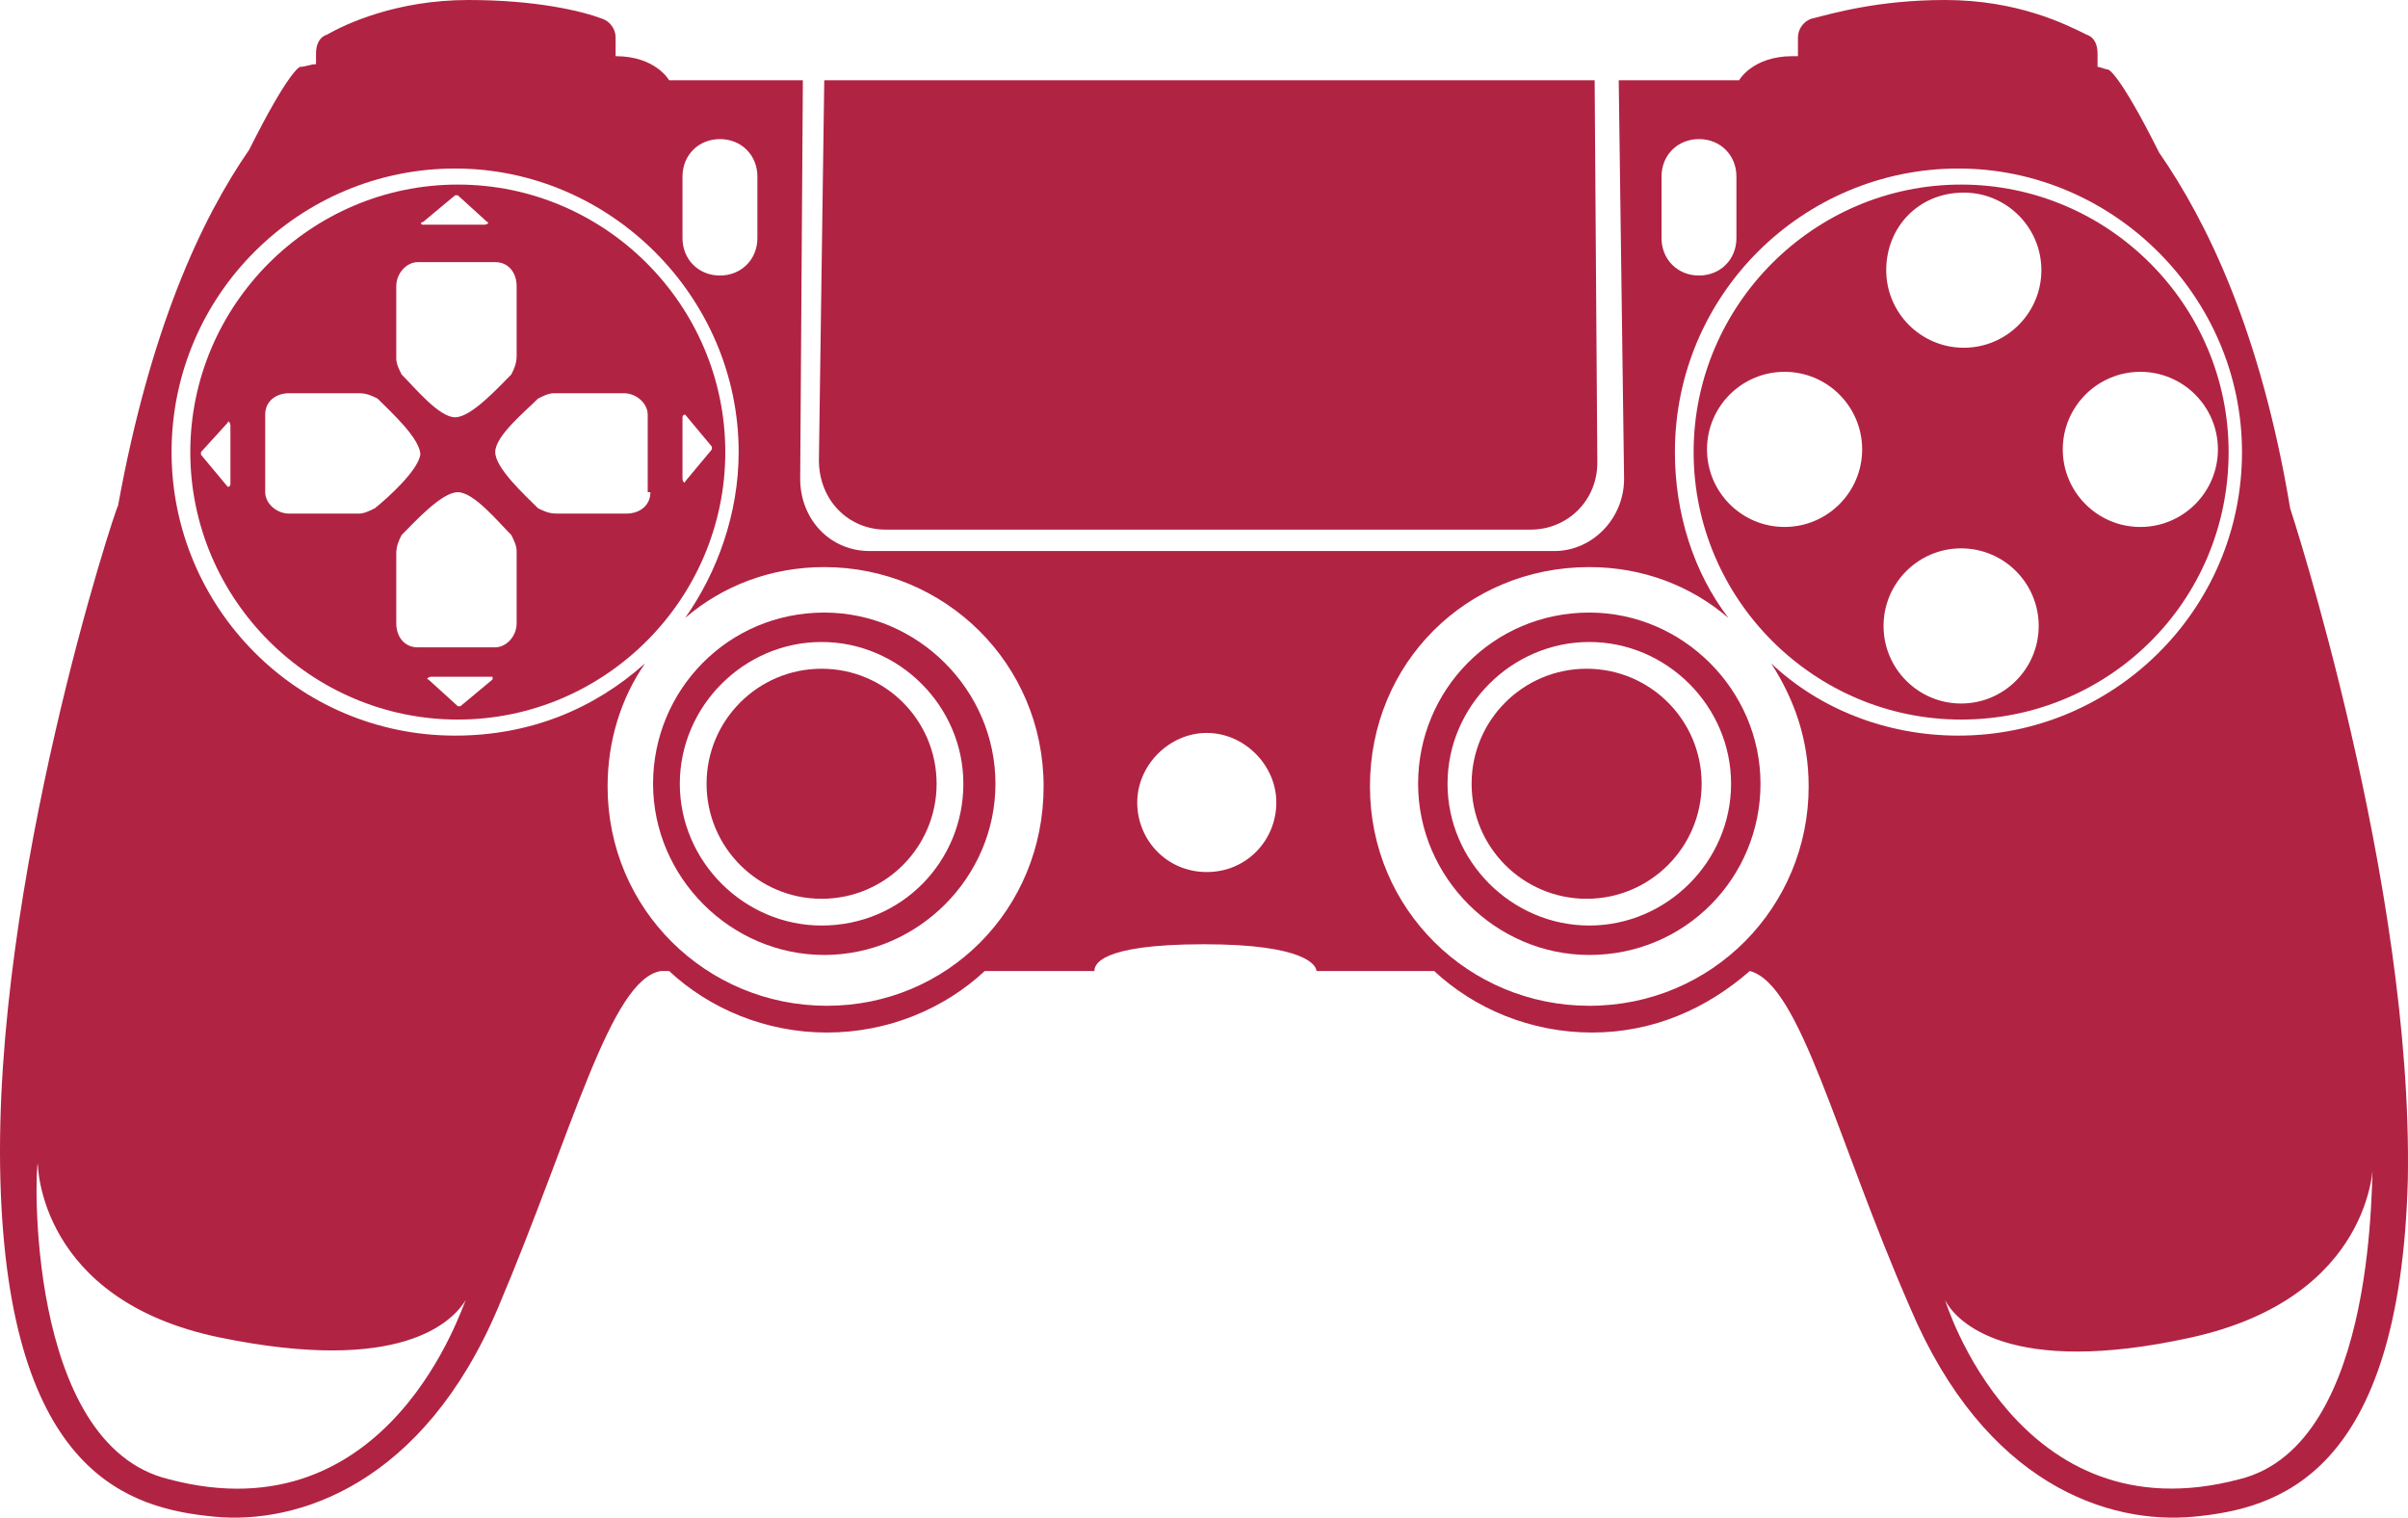
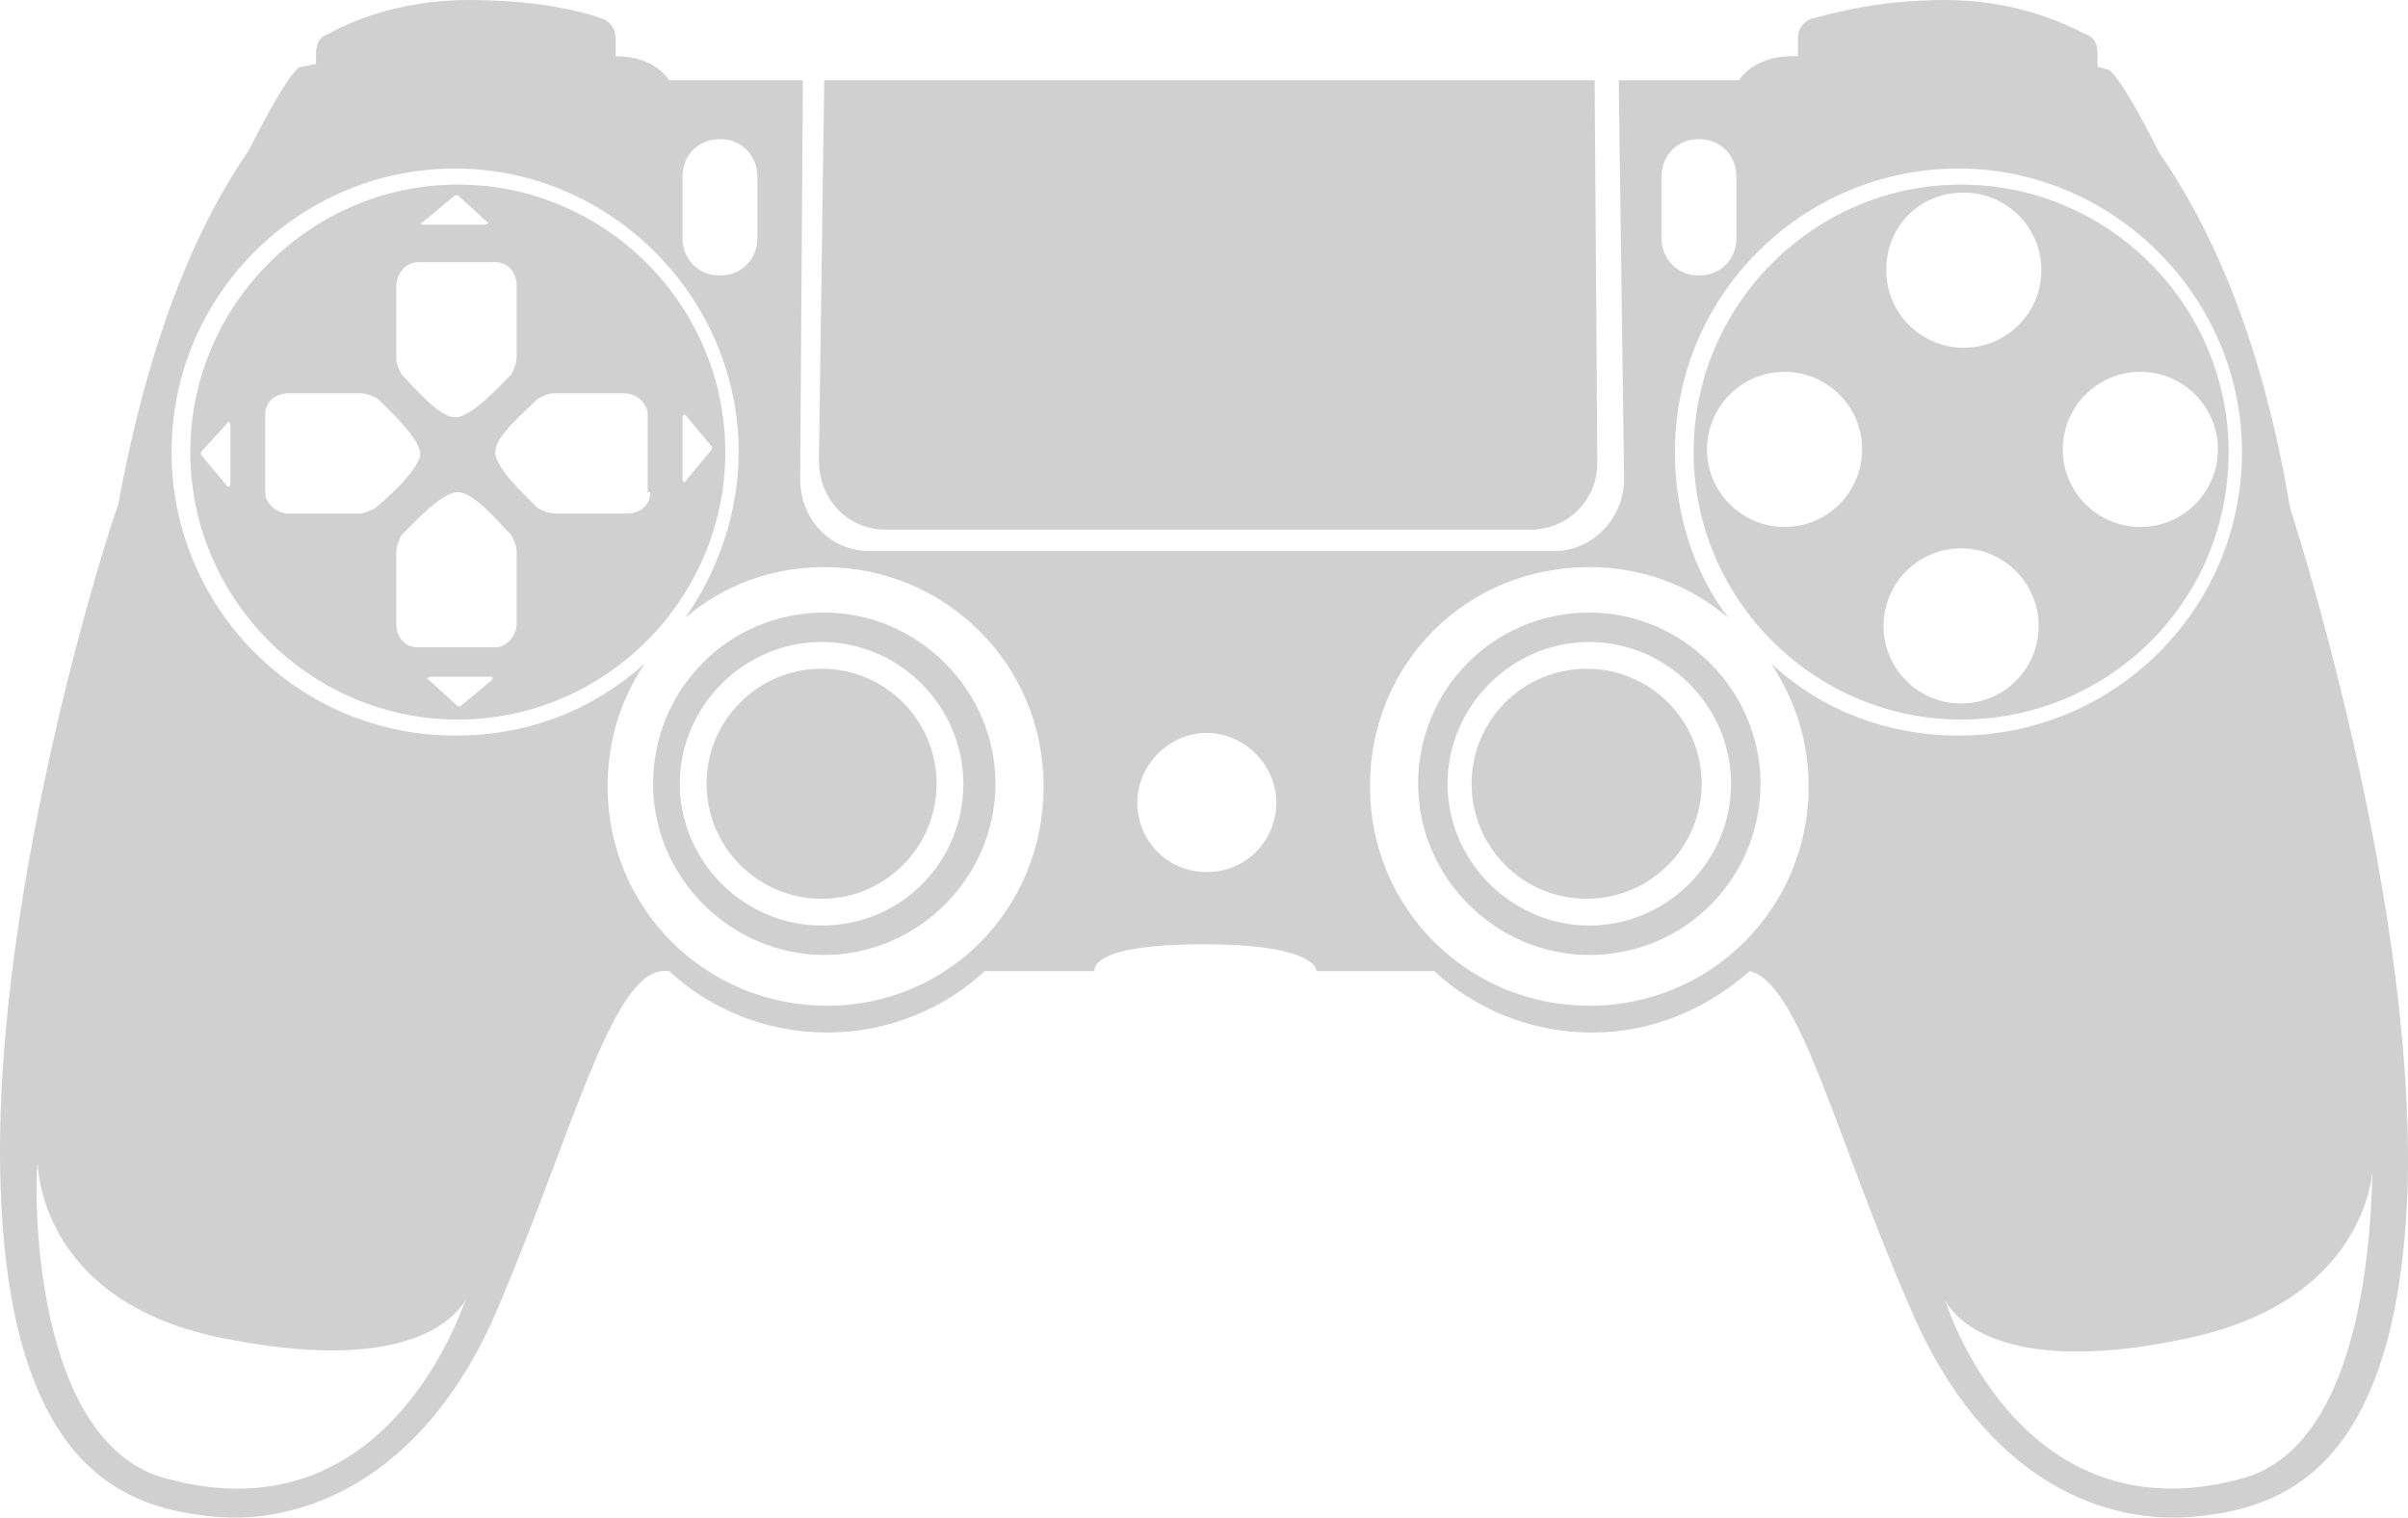
- <svg xmlns="http://www.w3.org/2000/svg" version="1.1" x="0px" y="0px" viewBox="0 0 90.02 56.736" xml:space="preserve" id="svg52" fill="#b12343" width="90.02" height="56.736">
+ <svg xmlns="http://www.w3.org/2000/svg" version="1.1" x="0px" y="0px" viewBox="0 0 90.02 56.736" xml:space="preserve" id="svg52" fill="#D0D0D0" width="90.02" height="56.736">
  <defs id="defs56" />
  <g id="g46" transform="translate(-4.985942,-22)">
    <g id="g44">
      <g id="g6">
        <g id="g4">
          <path d="m 88.3,38.9 c 0,-5.5 -4.5,-10 -10,-10 -5.5,0 -10,4.5 -10,10 0,5.5 4.5,10 10,10 5.5,0 10,-4.4 10,-10 z m -3.3,-3 c 1.6,0 2.9,1.3 2.9,2.9 0,1.6 -1.3,2.9 -2.9,2.9 -1.6,0 -2.9,-1.3 -2.9,-2.9 0,-1.6 1.3,-2.9 2.9,-2.9 z m -6.6,-6.7 c 1.6,0 2.9,1.3 2.9,2.9 0,1.6 -1.3,2.9 -2.9,2.9 -1.6,0 -2.9,-1.3 -2.9,-2.9 0,-1.6 1.2,-2.9 2.9,-2.9 z m -6.7,12.5 c -1.6,0 -2.9,-1.3 -2.9,-2.9 0,-1.6 1.3,-2.9 2.9,-2.9 1.6,0 2.9,1.3 2.9,2.9 0,1.6 -1.3,2.9 -2.9,2.9 z m 3.7,3.7 c 0,-1.6 1.3,-2.9 2.9,-2.9 1.6,0 2.9,1.3 2.9,2.9 0,1.6 -1.3,2.9 -2.9,2.9 -1.6,0 -2.9,-1.3 -2.9,-2.9 z" id="path2" />
        </g>
      </g>
      <g id="g12">
        <g id="g10">
          <path d="m 22.1,28.9 c -5.5,0 -10,4.5 -10,10 0,5.5 4.5,10 10,10 5.5,0 10,-4.5 10,-10 0,-5.5 -4.5,-10 -10,-10 z m -1.3,1.4 1.2,-1 c 0,0 0.1,0 0.1,0 l 1.1,1 c 0.1,0 0,0.1 -0.1,0.1 h -2.3 c -0.1,0 -0.1,-0.1 0,-0.1 z m -1,2.4 c 0,-0.5 0.4,-0.9 0.8,-0.9 h 2.9 c 0.5,0 0.8,0.4 0.8,0.9 v 2.6 c 0,0.3 -0.1,0.5 -0.2,0.7 -0.5,0.5 -1.5,1.6 -2.1,1.6 -0.6,0 -1.5,-1.1 -2,-1.6 -0.1,-0.2 -0.2,-0.4 -0.2,-0.6 z m -6.2,7.4 c 0,0.1 -0.1,0.1 -0.1,0.1 l -1,-1.2 c 0,0 0,-0.1 0,-0.1 l 1,-1.1 c 0,-0.1 0.1,0 0.1,0.1 z M 19,41 c -0.2,0.1 -0.4,0.2 -0.6,0.2 h -2.6 c -0.5,0 -0.9,-0.4 -0.9,-0.8 v -2.9 c 0,-0.5 0.4,-0.8 0.9,-0.8 h 2.6 c 0.3,0 0.5,0.1 0.7,0.2 0.5,0.5 1.6,1.5 1.6,2.1 -0.1,0.6 -1.2,1.6 -1.7,2 z m 4.4,6.4 -1.2,1 c 0,0 -0.1,0 -0.1,0 l -1.1,-1 c -0.1,0 0,-0.1 0.1,-0.1 h 2.3 z m 0.9,-2.1 c 0,0.5 -0.4,0.9 -0.8,0.9 h -2.9 c -0.5,0 -0.8,-0.4 -0.8,-0.9 v -2.6 c 0,-0.3 0.1,-0.5 0.2,-0.7 0.5,-0.5 1.5,-1.6 2.1,-1.6 0.6,0 1.5,1.1 2,1.6 0.1,0.2 0.2,0.4 0.2,0.6 z m 5,-4.9 c 0,0.5 -0.4,0.8 -0.9,0.8 h -2.6 c -0.3,0 -0.5,-0.1 -0.7,-0.2 -0.5,-0.5 -1.6,-1.5 -1.6,-2.1 0,-0.6 1.1,-1.5 1.6,-2 0.2,-0.1 0.4,-0.2 0.6,-0.2 h 2.6 c 0.5,0 0.9,0.4 0.9,0.8 v 2.9 z M 30.6,40 c 0,0.1 -0.1,0 -0.1,-0.1 v -2.3 c 0,-0.1 0.1,-0.1 0.1,-0.1 l 1,1.2 c 0,0 0,0.1 0,0.1 z" id="path8" />
        </g>
      </g>
      <g id="g16">
        <path d="m 38.1,41.8 h 24.1 c 1.4,0 2.5,-1.1 2.5,-2.5 L 64.6,25 H 35.8 l -0.2,14.2 c 0,1.5 1.1,2.6 2.5,2.6 z" id="path14" />
      </g>
      <g id="g20">
        <circle cx="35.7" cy="51.3" r="4.3" id="circle18" />
      </g>
      <g id="g26">
        <g id="g24">
          <path d="m 90.6,41 c -1.1,-6.6 -3.1,-10.7 -4.9,-13.3 -1.5,-3 -1.9,-3.1 -1.9,-3.1 -0.1,0 -0.3,-0.1 -0.4,-0.1 V 24 C 83.4,23.7 83.3,23.4 83,23.3 82.2,22.9 80.4,22 77.7,22 c -2.5,0 -4.2,0.5 -5,0.7 -0.3,0.1 -0.5,0.4 -0.5,0.7 v 0.7 c -0.1,0 -0.1,0 -0.2,0 -1.5,0 -2,0.9 -2,0.9 h -4.5 l 0.2,14.9 c 0,1.5 -1.2,2.7 -2.6,2.7 H 37.5 c -1.5,0 -2.6,-1.2 -2.6,-2.7 L 35,25 h -5 c 0,0 -0.5,-0.9 -2,-0.9 0,0 0,0 0,0 V 23.4 C 28,23.1 27.8,22.8 27.5,22.7 26.7,22.4 25,22 22.5,22 c -2.7,0 -4.6,0.9 -5.3,1.3 -0.3,0.1 -0.4,0.4 -0.4,0.7 v 0.4 c -0.2,0 -0.4,0.1 -0.6,0.1 0,0 -0.4,0.1 -1.9,3.1 -1.8,2.6 -3.7,6.7 -4.9,13.3 C 9.3,41 4.7,55 5,66.1 c 0.3,11.1 4.9,12.3 8,12.6 3.1,0.3 7.8,-1.2 10.6,-7.8 2.8,-6.6 4.2,-12.3 6.1,-12.6 H 30 c 1.5,1.4 3.6,2.3 5.9,2.3 2.3,0 4.4,-0.9 5.9,-2.3 h 4.1 c 0,-0.2 0.1,-1 4.1,-1 3.8,0 4.2,0.8 4.2,1 h 4.4 c 1.5,1.4 3.6,2.3 5.9,2.3 2.3,0 4.3,-0.9 5.9,-2.3 1.9,0.5 3.2,6.2 6,12.6 2.8,6.6 7.4,8.1 10.6,7.8 3.1,-0.3 7.7,-1.5 8,-12.6 C 95.2,55 90.6,41 90.6,41 Z M 30.5,28.6 c 0,-0.8 0.6,-1.4 1.4,-1.4 v 0 c 0.8,0 1.4,0.6 1.4,1.4 v 2.3 c 0,0.8 -0.6,1.4 -1.4,1.4 v 0 c -0.8,0 -1.4,-0.6 -1.4,-1.4 z M 11.3,77.3 C 5.9,76 6.3,65.5 6.4,65.5 c 0,0 0,5.1 6.8,6.5 6.8,1.4 8.7,-0.6 9.2,-1.4 -0.1,0.1 -2.8,8.9 -11.1,6.7 z M 35.9,59.6 c -4.5,0 -8.2,-3.6 -8.2,-8.2 0,-1.7 0.5,-3.3 1.4,-4.6 -1.9,1.7 -4.3,2.7 -7.1,2.7 -5.9,0 -10.6,-4.8 -10.6,-10.6 0,-5.9 4.8,-10.6 10.6,-10.6 5.8,0 10.6,4.8 10.6,10.6 0,2.3 -0.8,4.5 -2,6.2 1.4,-1.2 3.2,-1.9 5.2,-1.9 4.5,0 8.2,3.6 8.2,8.2 0,4.6 -3.6,8.2 -8.1,8.2 z m 14.2,-5 c -1.5,0 -2.6,-1.2 -2.6,-2.6 0,-1.4 1.2,-2.6 2.6,-2.6 1.4,0 2.6,1.2 2.6,2.6 0,1.4 -1.1,2.6 -2.6,2.6 z m 17,-26 c 0,-0.8 0.6,-1.4 1.4,-1.4 v 0 c 0.8,0 1.4,0.6 1.4,1.4 v 2.3 c 0,0.8 -0.6,1.4 -1.4,1.4 v 0 c -0.8,0 -1.4,-0.6 -1.4,-1.4 z m 5.5,22.8 c 0,4.5 -3.6,8.2 -8.2,8.2 -4.5,0 -8.2,-3.6 -8.2,-8.2 0,-4.6 3.6,-8.2 8.2,-8.2 2,0 3.8,0.7 5.2,1.9 -1.3,-1.7 -2,-3.9 -2,-6.2 0,-5.9 4.8,-10.6 10.6,-10.6 5.8,0 10.6,4.8 10.6,10.6 0,5.9 -4.8,10.6 -10.6,10.6 -2.7,0 -5.2,-1 -7,-2.7 0.9,1.4 1.4,2.9 1.4,4.6 z m 16.1,25.9 c -8.3,2.2 -11,-6.7 -11,-6.7 0.4,0.8 2.4,2.9 9.2,1.4 6.8,-1.5 6.8,-6.5 6.8,-6.5 -0.1,0 0.3,10.5 -5,11.8 z" id="path22" />
        </g>
      </g>
      <g id="g32">
        <g id="g30">
          <path d="m 35.8,44.9 c -3.6,0 -6.4,2.9 -6.4,6.4 0,3.5 2.9,6.4 6.4,6.4 3.5,0 6.4,-2.9 6.4,-6.4 0,-3.5 -2.9,-6.4 -6.4,-6.4 z m -0.1,11.7 c -2.9,0 -5.3,-2.4 -5.3,-5.3 0,-2.9 2.4,-5.3 5.3,-5.3 2.9,0 5.3,2.4 5.3,5.3 0,2.9 -2.3,5.3 -5.3,5.3 z" id="path28" />
        </g>
      </g>
      <g id="g38">
        <g id="g36">
          <path d="m 64.4,44.9 c -3.6,0 -6.4,2.9 -6.4,6.4 0,3.5 2.9,6.4 6.4,6.4 3.6,0 6.4,-2.9 6.4,-6.4 0,-3.5 -2.9,-6.4 -6.4,-6.4 z m 0,11.7 c -2.9,0 -5.3,-2.4 -5.3,-5.3 0,-2.9 2.4,-5.3 5.3,-5.3 2.9,0 5.3,2.4 5.3,5.3 0,2.9 -2.4,5.3 -5.3,5.3 z" id="path34" />
        </g>
      </g>
      <g id="g42">
        <circle cx="64.3" cy="51.3" r="4.3" id="circle40" />
      </g>
    </g>
  </g>
</svg>
